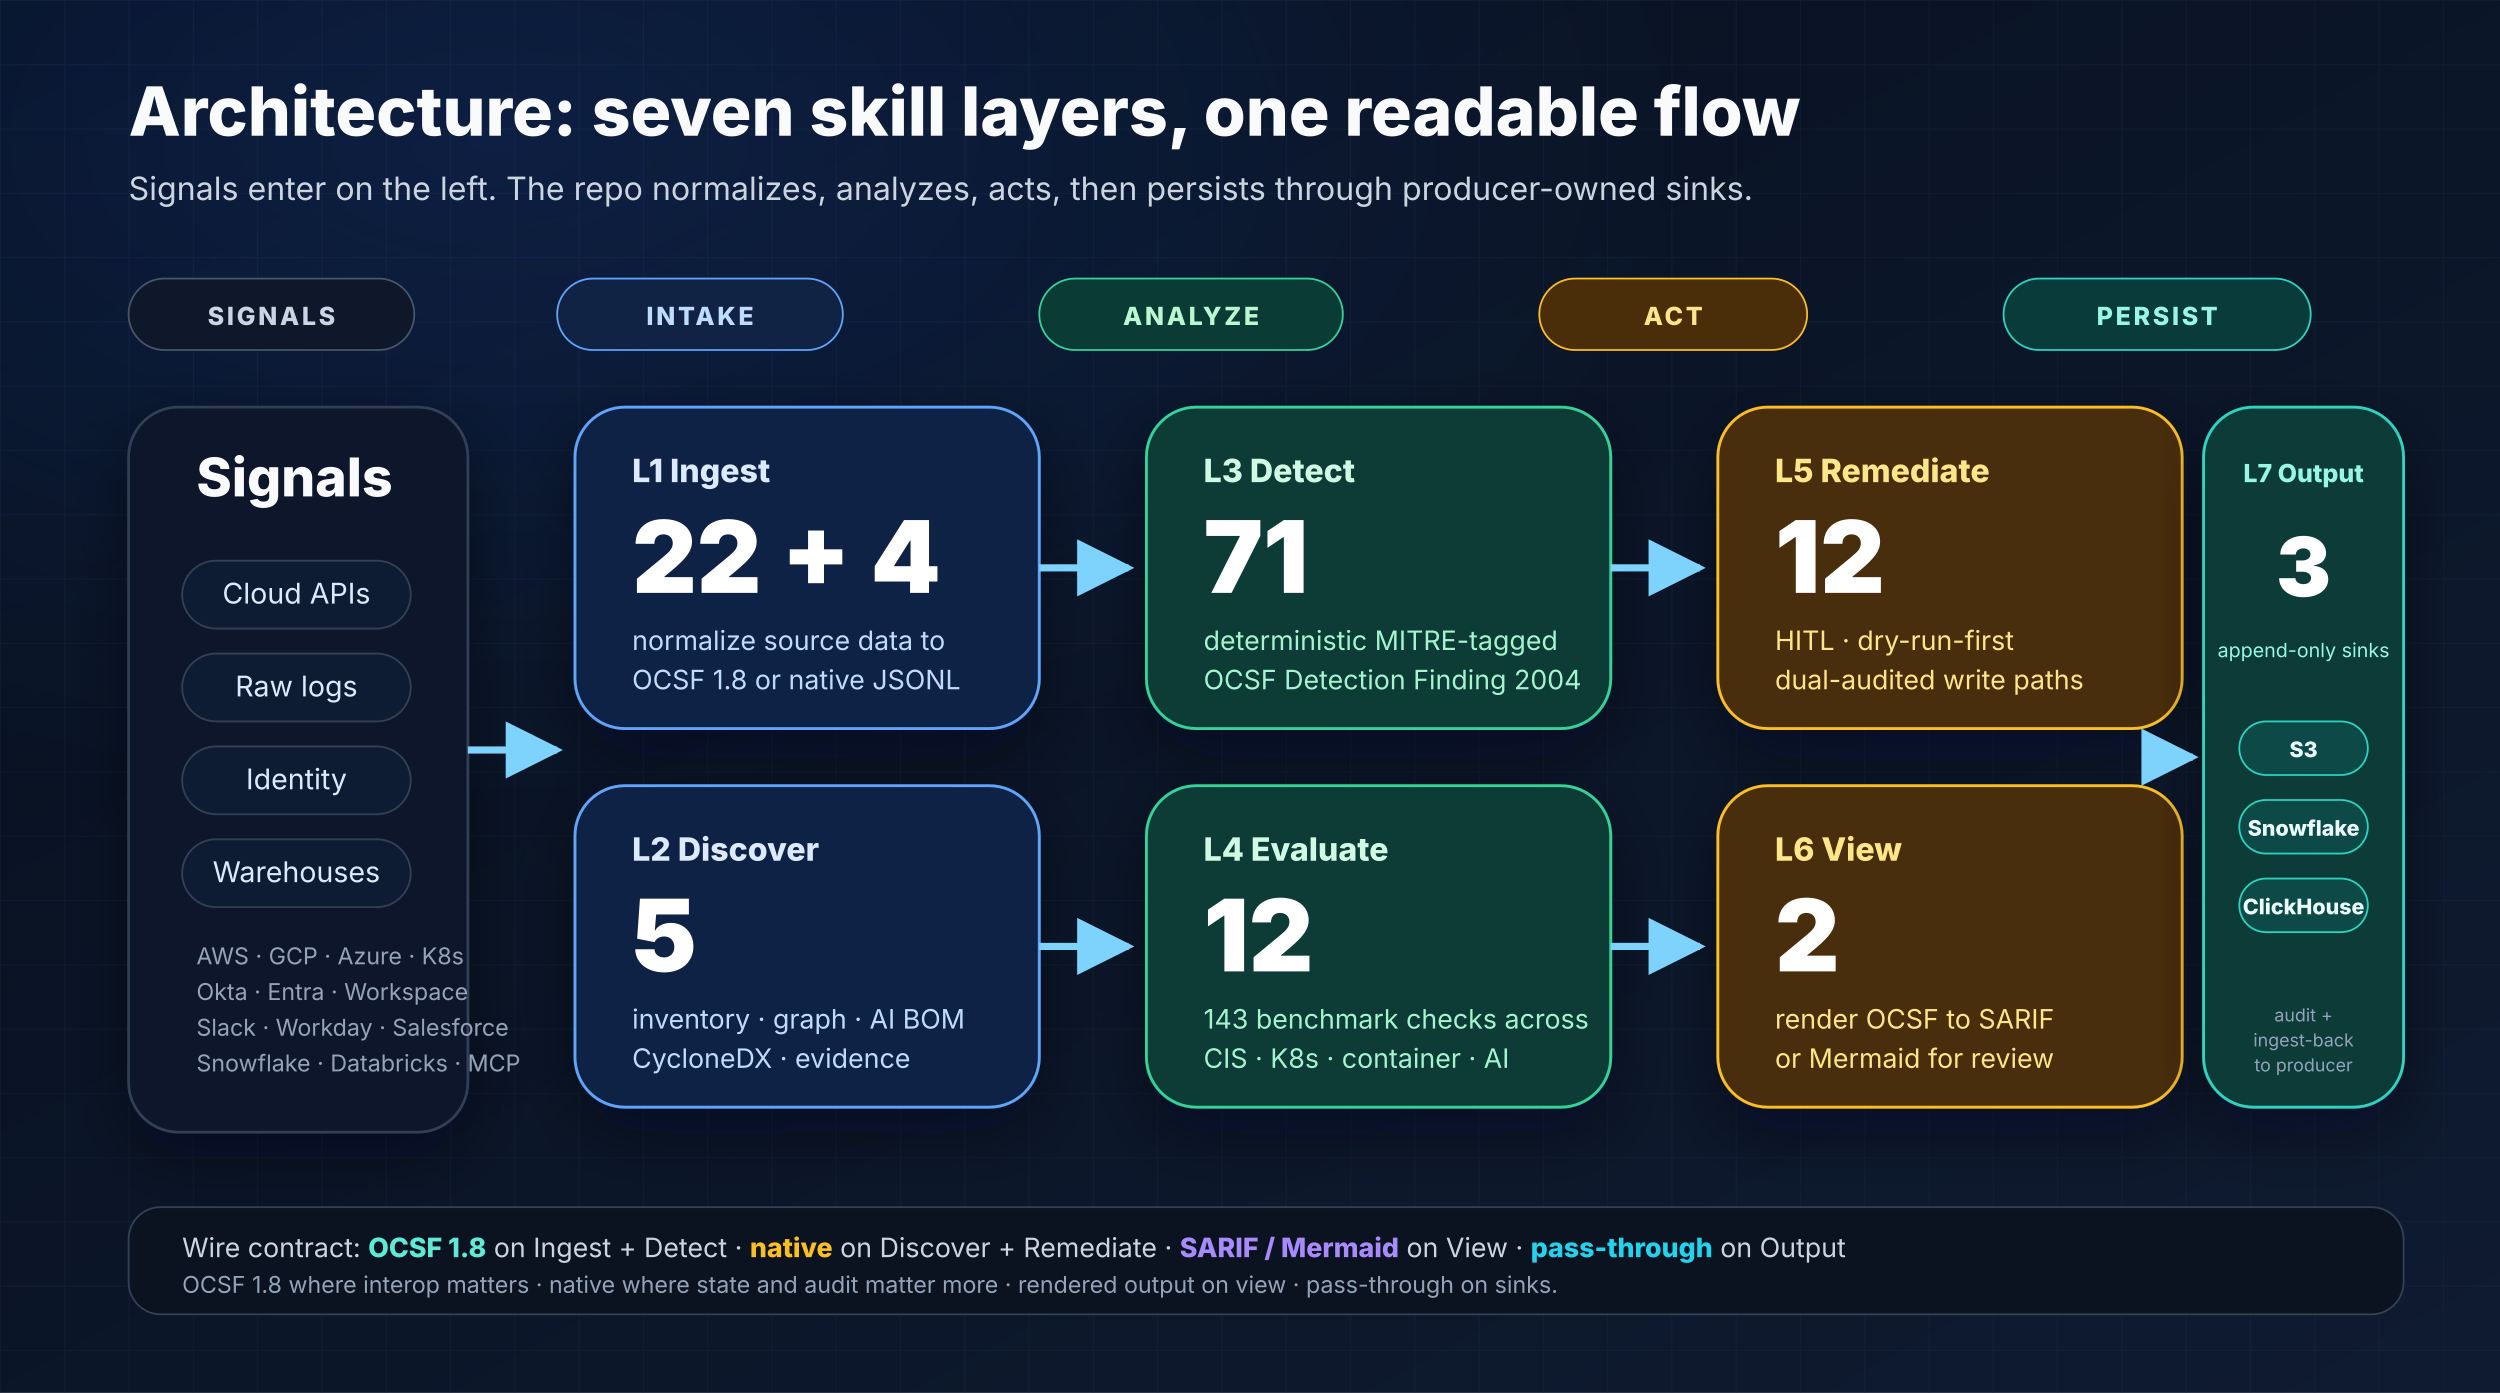
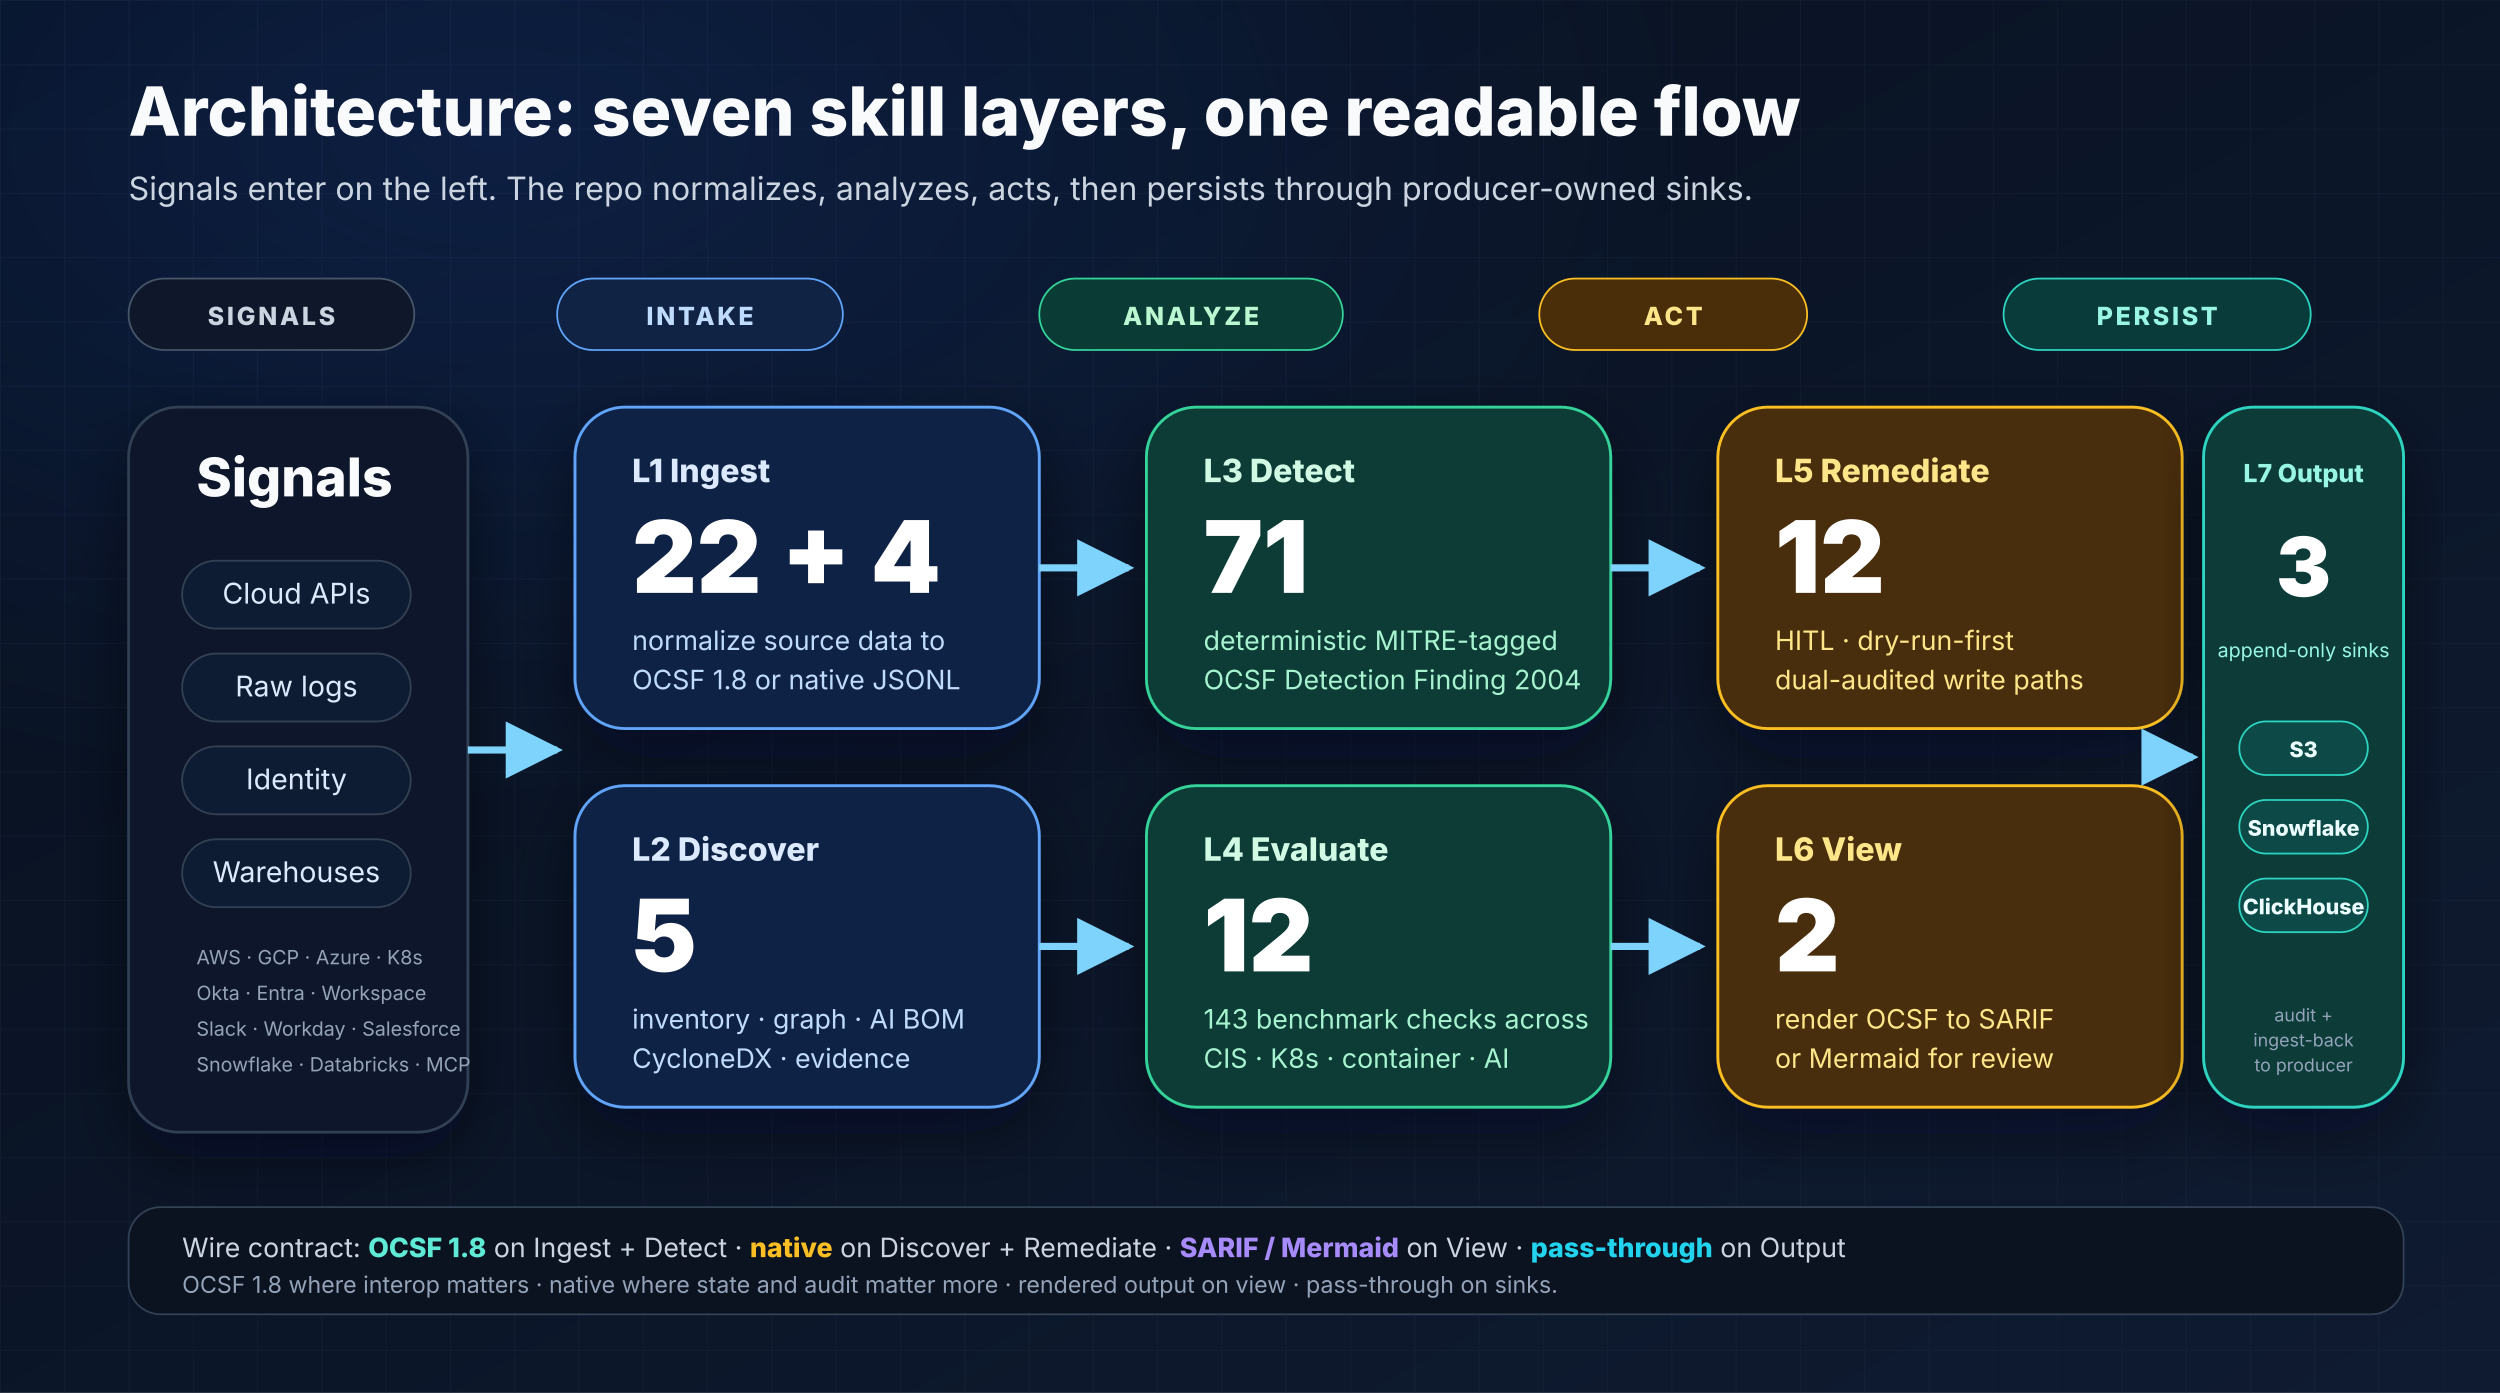
<svg xmlns="http://www.w3.org/2000/svg" width="1400" height="780" viewBox="0 0 1400 780" role="img" aria-labelledby="layers-title layers-desc">
  <defs>
    <linearGradient id="bg" x1="0" y1="0" x2="1" y2="1">
      <stop offset="0%" stop-color="#07101f" />
      <stop offset="100%" stop-color="#0f1b31" />
    </linearGradient>
    <radialGradient id="glow" cx="20%" cy="10%" r="80%">
      <stop offset="0%" stop-color="#2563eb" stop-opacity="0.16" />
      <stop offset="60%" stop-color="#2563eb" stop-opacity="0" />
      <stop offset="100%" stop-color="#2563eb" stop-opacity="0" />
    </radialGradient>
    <pattern id="grid" x="0" y="0" width="36" height="36" patternUnits="userSpaceOnUse">
      <path d="M36 0H0V36" fill="none" stroke="#1d2942" stroke-opacity="0.35" stroke-width="1" />
    </pattern>
    <filter id="shadow" x="-20%" y="-20%" width="140%" height="140%">
      <feDropShadow dx="0" dy="14" stdDeviation="18" flood-color="#020617" flood-opacity="0.45" />
    </filter>
    <marker id="arrow" viewBox="0 0 10 10" refX="9" refY="5" markerWidth="8" markerHeight="8" orient="auto">
      <path d="M0 0L10 5L0 10z" fill="#7dd3fc" />
    </marker>
  </defs>
  <rect width="1400" height="780" fill="url(#bg)" />
  <rect width="1400" height="780" fill="url(#grid)" />
  <rect width="1400" height="780" fill="url(#glow)" />
  <g font-family="Inter, Arial, sans-serif">
    <text x="72" y="76" font-size="38" font-weight="800" fill="#f8fafc">Architecture: seven skill layers, one readable flow</text>
    <text x="72" y="112" font-size="18" fill="#cbd5e1">Signals enter on the left. The repo normalizes, analyzes, acts, then persists through producer-owned sinks.</text>
    <g transform="translate(72,156)">
      <rect x="0" y="0" width="160" height="40" rx="20" fill="#0f172a" stroke="#475569" />
      <text x="80" y="26" text-anchor="middle" font-size="14" font-weight="800" fill="#cbd5e1" letter-spacing="1.5">SIGNALS</text>
      <rect x="240" y="0" width="160" height="40" rx="20" fill="#102345" stroke="#60a5fa" />
      <text x="320" y="26" text-anchor="middle" font-size="14" font-weight="800" fill="#bfdbfe" letter-spacing="1.5">INTAKE</text>
      <rect x="510" y="0" width="170" height="40" rx="20" fill="#0a3b35" stroke="#34d399" />
      <text x="595" y="26" text-anchor="middle" font-size="14" font-weight="800" fill="#bbf7d0" letter-spacing="1.5">ANALYZE</text>
      <rect x="790" y="0" width="150" height="40" rx="20" fill="#4a2d09" stroke="#fbbf24" />
      <text x="865" y="26" text-anchor="middle" font-size="14" font-weight="800" fill="#fde68a" letter-spacing="1.5">ACT</text>
      <rect x="1050" y="0" width="172" height="40" rx="20" fill="#083b39" stroke="#2dd4bf" />
      <text x="1136" y="26" text-anchor="middle" font-size="14" font-weight="800" fill="#99f6e4" letter-spacing="1.5">PERSIST</text>
    </g>
    <g filter="url(#shadow)">
      <rect x="72" y="228" width="190" height="406" rx="28" fill="#0f172a" stroke="#334155" stroke-width="1.5" />
      <text x="110" y="278" font-size="30" font-weight="800" fill="#f8fafc">Signals</text>
      <g font-size="16" fill="#dbeafe">
        <rect x="102" y="314" width="128" height="38" rx="19" fill="#111c30" stroke="#334155" />
        <text x="166" y="338" text-anchor="middle">Cloud APIs</text>
        <rect x="102" y="366" width="128" height="38" rx="19" fill="#111c30" stroke="#334155" />
        <text x="166" y="390" text-anchor="middle">Raw logs</text>
        <rect x="102" y="418" width="128" height="38" rx="19" fill="#111c30" stroke="#334155" />
        <text x="166" y="442" text-anchor="middle">Identity</text>
        <rect x="102" y="470" width="128" height="38" rx="19" fill="#111c30" stroke="#334155" />
        <text x="166" y="494" text-anchor="middle">Warehouses</text>
      </g>
-       <text x="110" y="540" font-size="13" fill="#94a3b8">AWS · GCP · Azure · K8s</text>
-       <text x="110" y="560" font-size="13" fill="#94a3b8">Okta · Entra · Workspace</text>
-       <text x="110" y="580" font-size="13" fill="#94a3b8">Slack · Workday · Salesforce</text>
-       <text x="110" y="600" font-size="13" fill="#94a3b8">Snowflake · Databricks · MCP</text>
+       <text x="110" y="540" font-size="11" fill="#94a3b8">AWS · GCP · Azure · K8s</text>
+       <text x="110" y="560" font-size="11" fill="#94a3b8">Okta · Entra · Workspace</text>
+       <text x="110" y="580" font-size="11" fill="#94a3b8">Slack · Workday · Salesforce</text>
+       <text x="110" y="600" font-size="11" fill="#94a3b8">Snowflake · Databricks · MCP</text>
    </g>
    <g filter="url(#shadow)">
      <rect x="322" y="228" width="260" height="180" rx="28" fill="#112244" stroke="#60a5fa" stroke-width="1.6" />
      <text x="354" y="270" font-size="18" font-weight="800" fill="#dbeafe">L1 Ingest</text>
      <text x="354" y="332" font-size="56" font-weight="900" fill="#ffffff">22 + 4</text>
      <text x="354" y="364" font-size="15" fill="#bfdbfe">normalize source data to</text>
      <text x="354" y="386" font-size="15" fill="#bfdbfe">OCSF 1.8 or native JSONL</text>
      <rect x="322" y="440" width="260" height="180" rx="28" fill="#112244" stroke="#60a5fa" stroke-width="1.6" />
      <text x="354" y="482" font-size="18" font-weight="800" fill="#dbeafe">L2 Discover</text>
      <text x="354" y="544" font-size="56" font-weight="900" fill="#ffffff">5</text>
      <text x="354" y="576" font-size="15" fill="#bfdbfe">inventory · graph · AI BOM</text>
      <text x="354" y="598" font-size="15" fill="#bfdbfe">CycloneDX · evidence</text>
    </g>
    <g filter="url(#shadow)">
      <rect x="642" y="228" width="260" height="180" rx="28" fill="#0a3b35" stroke="#34d399" stroke-width="1.6" />
      <text x="674" y="270" font-size="18" font-weight="800" fill="#d1fae5">L3 Detect</text>
      <text x="674" y="332" font-size="56" font-weight="900" fill="#ffffff">71</text>
      <text x="674" y="364" font-size="15" fill="#a7f3d0">deterministic MITRE-tagged</text>
      <text x="674" y="386" font-size="15" fill="#a7f3d0">OCSF Detection Finding 2004</text>
      <rect x="642" y="440" width="260" height="180" rx="28" fill="#0a3b35" stroke="#34d399" stroke-width="1.6" />
      <text x="674" y="482" font-size="18" font-weight="800" fill="#d1fae5">L4 Evaluate</text>
      <text x="674" y="544" font-size="56" font-weight="900" fill="#ffffff">12</text>
      <text x="674" y="576" font-size="15" fill="#a7f3d0">143 benchmark checks across</text>
      <text x="674" y="598" font-size="15" fill="#a7f3d0">CIS · K8s · container · AI</text>
    </g>
    <g filter="url(#shadow)">
      <rect x="962" y="228" width="260" height="180" rx="28" fill="#4a2d09" stroke="#fbbf24" stroke-width="1.6" />
      <text x="994" y="270" font-size="18" font-weight="800" fill="#fde68a">L5 Remediate</text>
      <text x="994" y="332" font-size="56" font-weight="900" fill="#ffffff">12</text>
      <text x="994" y="364" font-size="15" fill="#fde68a">HITL · dry-run-first</text>
      <text x="994" y="386" font-size="15" fill="#fde68a">dual-audited write paths</text>
      <rect x="962" y="440" width="260" height="180" rx="28" fill="#4a2d09" stroke="#fbbf24" stroke-width="1.6" />
      <text x="994" y="482" font-size="18" font-weight="800" fill="#fde68a">L6 View</text>
      <text x="994" y="544" font-size="56" font-weight="900" fill="#ffffff">2</text>
      <text x="994" y="576" font-size="15" fill="#fde68a">render OCSF to SARIF</text>
      <text x="994" y="598" font-size="15" fill="#fde68a">or Mermaid for review</text>
    </g>
    <g filter="url(#shadow)">
      <rect x="1234" y="228" width="112" height="392" rx="28" fill="#083b39" stroke="#2dd4bf" stroke-width="1.6" />
      <text x="1290" y="270" text-anchor="middle" font-size="14" font-weight="800" fill="#99f6e4">L7 Output</text>
      <text x="1290" y="334" text-anchor="middle" font-size="46" font-weight="900" fill="#ffffff">3</text>
      <text x="1290" y="368" text-anchor="middle" font-size="11" fill="#99f6e4">append-only sinks</text>
      <g font-size="12" font-weight="800" fill="#ecfeff">
        <rect x="1254" y="404" width="72" height="30" rx="15" fill="#0b4a46" stroke="#2dd4bf" />
        <text x="1290" y="424" text-anchor="middle">S3</text>
        <rect x="1254" y="448" width="72" height="30" rx="15" fill="#0b4a46" stroke="#2dd4bf" />
        <text x="1290" y="468" text-anchor="middle">Snowflake</text>
        <rect x="1254" y="492" width="72" height="30" rx="15" fill="#0b4a46" stroke="#2dd4bf" />
        <text x="1290" y="512" text-anchor="middle">ClickHouse</text>
      </g>
      <text x="1290" y="572" text-anchor="middle" font-size="10" fill="#94a3b8">audit +</text>
      <text x="1290" y="586" text-anchor="middle" font-size="10" fill="#94a3b8">ingest-back</text>
      <text x="1290" y="600" text-anchor="middle" font-size="10" fill="#94a3b8">to producer</text>
    </g>
    <path d="M262 420H312" stroke="#7dd3fc" stroke-width="4" fill="none" marker-end="url(#arrow)" />
    <path d="M582 318H632" stroke="#7dd3fc" stroke-width="4" fill="none" marker-end="url(#arrow)" />
    <path d="M582 530H632" stroke="#7dd3fc" stroke-width="4" fill="none" marker-end="url(#arrow)" />
    <path d="M902 318H952" stroke="#7dd3fc" stroke-width="4" fill="none" marker-end="url(#arrow)" />
    <path d="M902 530H952" stroke="#7dd3fc" stroke-width="4" fill="none" marker-end="url(#arrow)" />
    <path d="M1222 424H1228" stroke="#7dd3fc" stroke-width="4" fill="none" marker-end="url(#arrow)" />
    <rect x="72" y="676" width="1274" height="60" rx="18" fill="#0b1220" stroke="#334155" />
    <text x="102" y="704" font-size="15" fill="#cbd5e1">Wire contract: <tspan font-weight="800" fill="#5eead4">OCSF 1.8</tspan> on Ingest + Detect · <tspan font-weight="800" fill="#fbbf24">native</tspan> on Discover + Remediate · <tspan font-weight="800" fill="#a78bfa">SARIF / Mermaid</tspan> on View · <tspan font-weight="800" fill="#22d3ee">pass-through</tspan> on Output</text>
    <text x="102" y="724" font-size="13" fill="#94a3b8">OCSF 1.8 where interop matters · native where state and audit matter more · rendered output on view · pass-through on sinks.</text>
  </g>
</svg>
